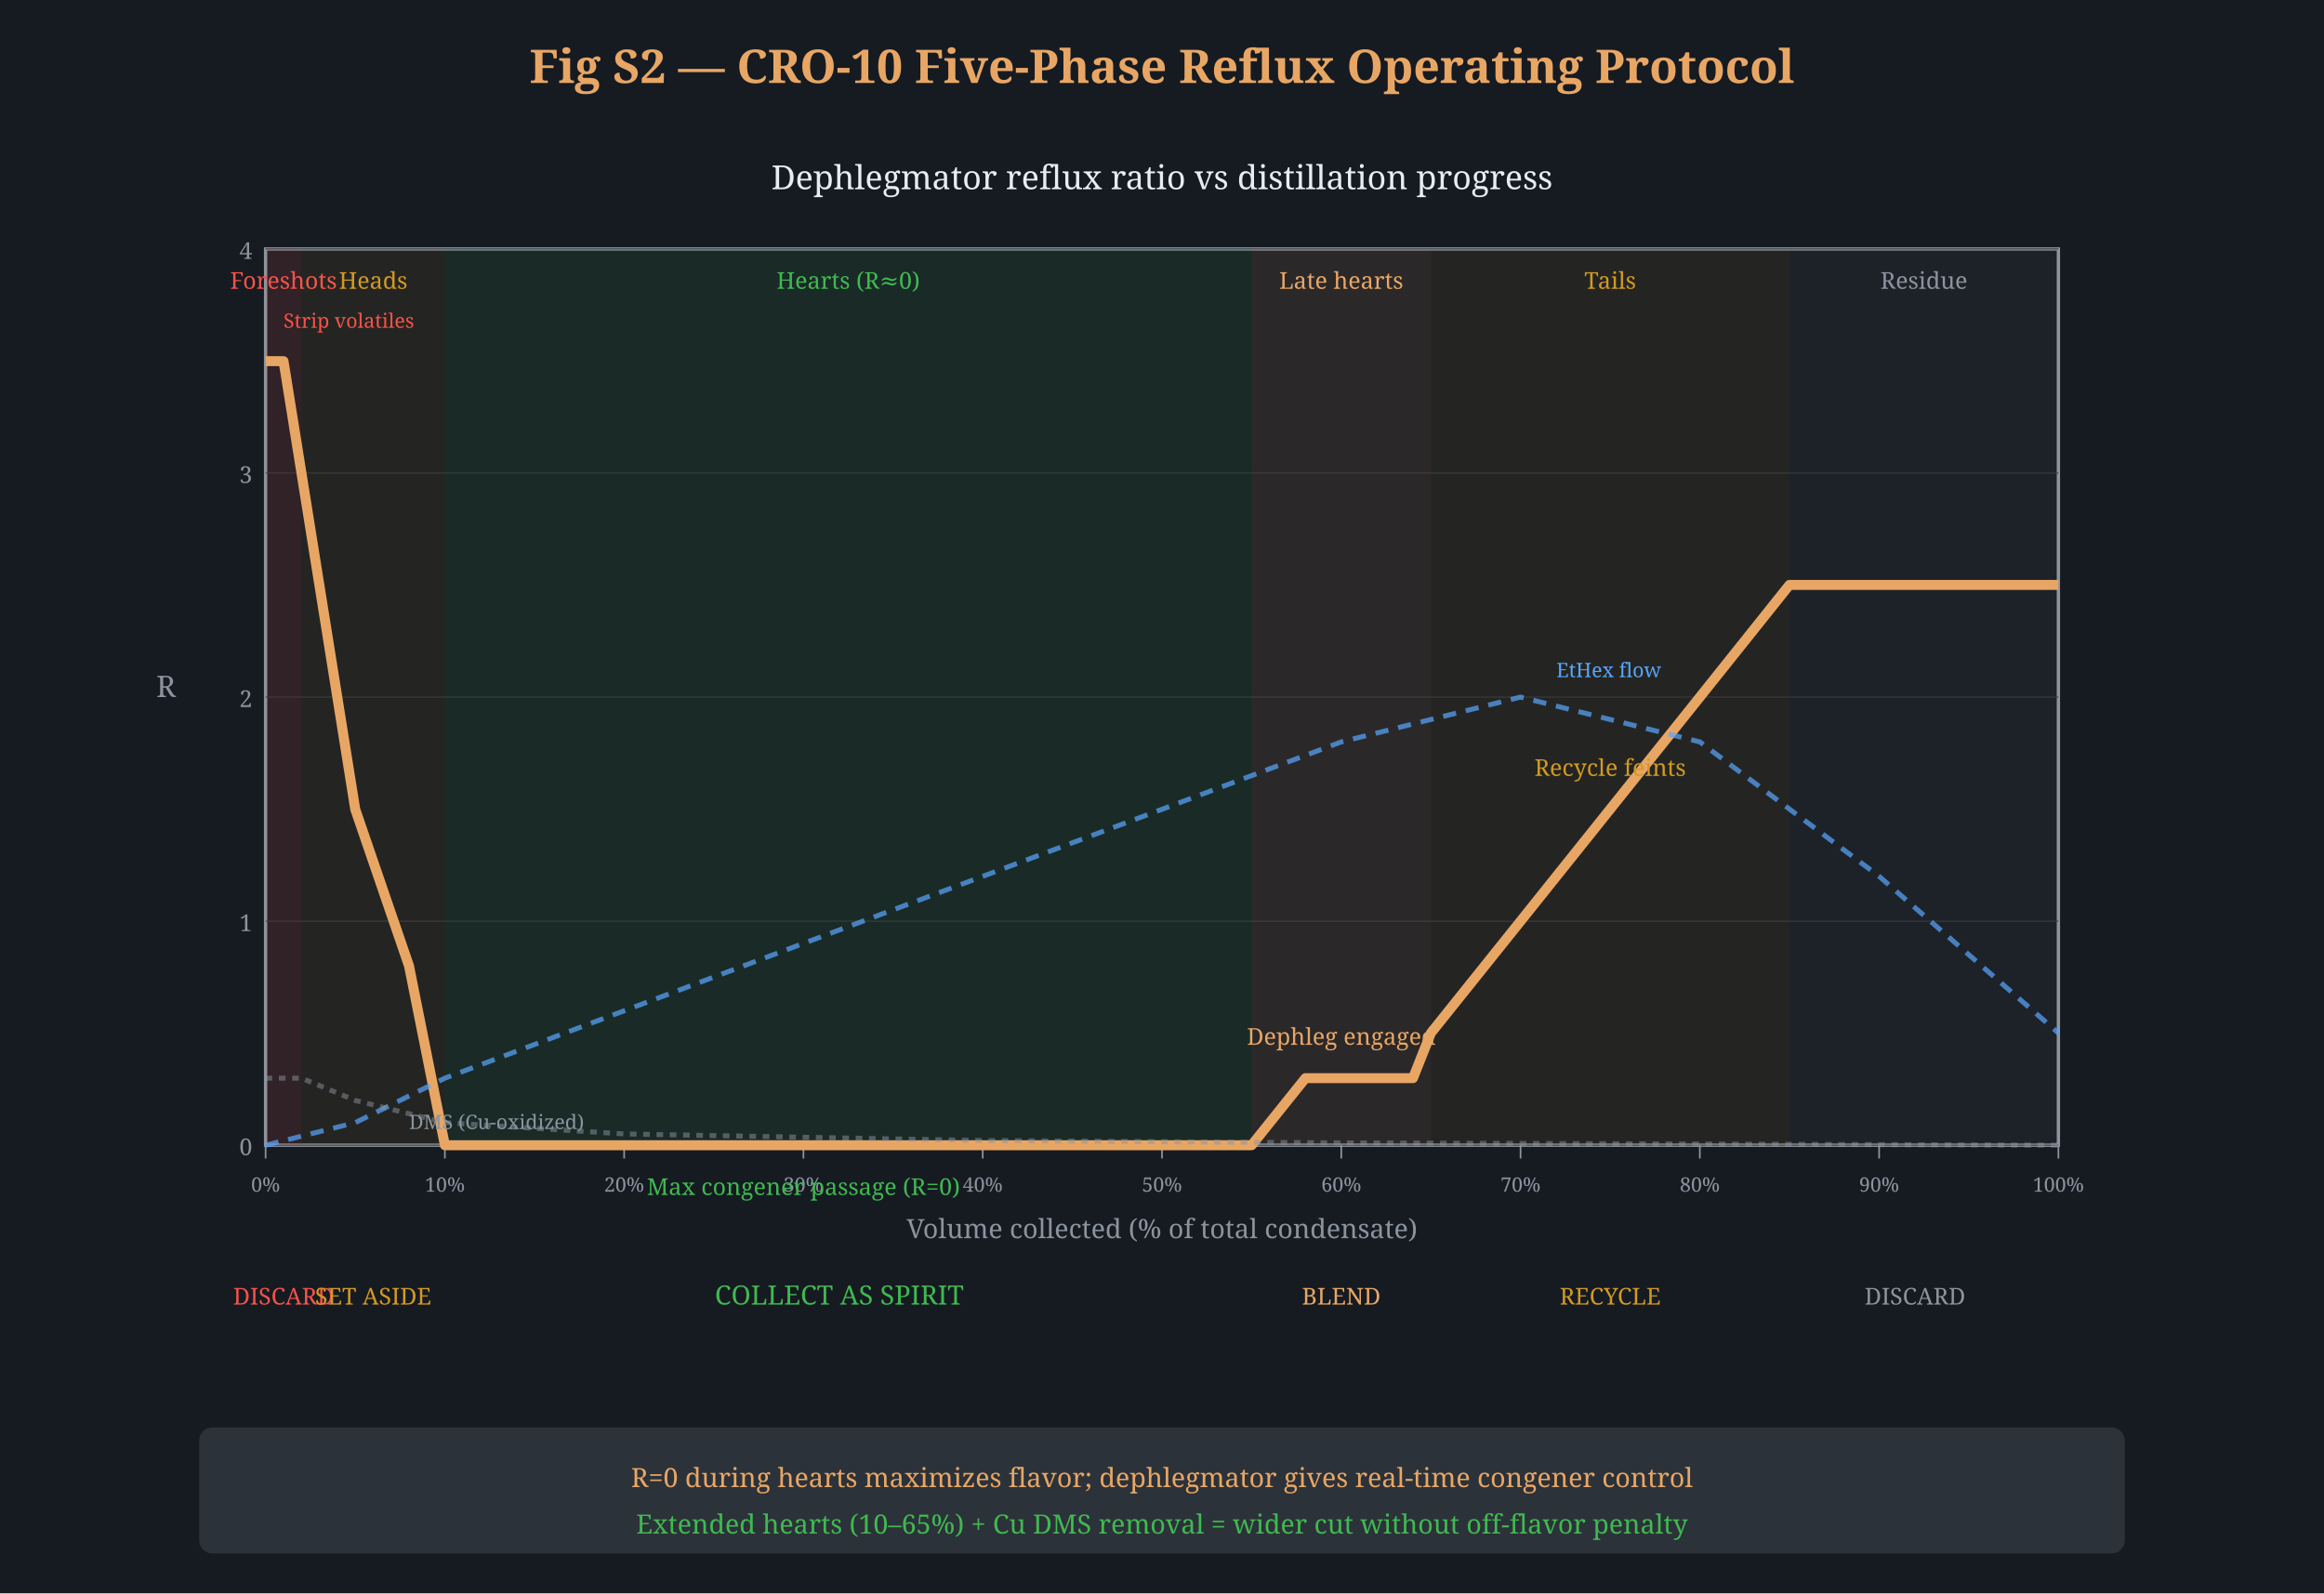
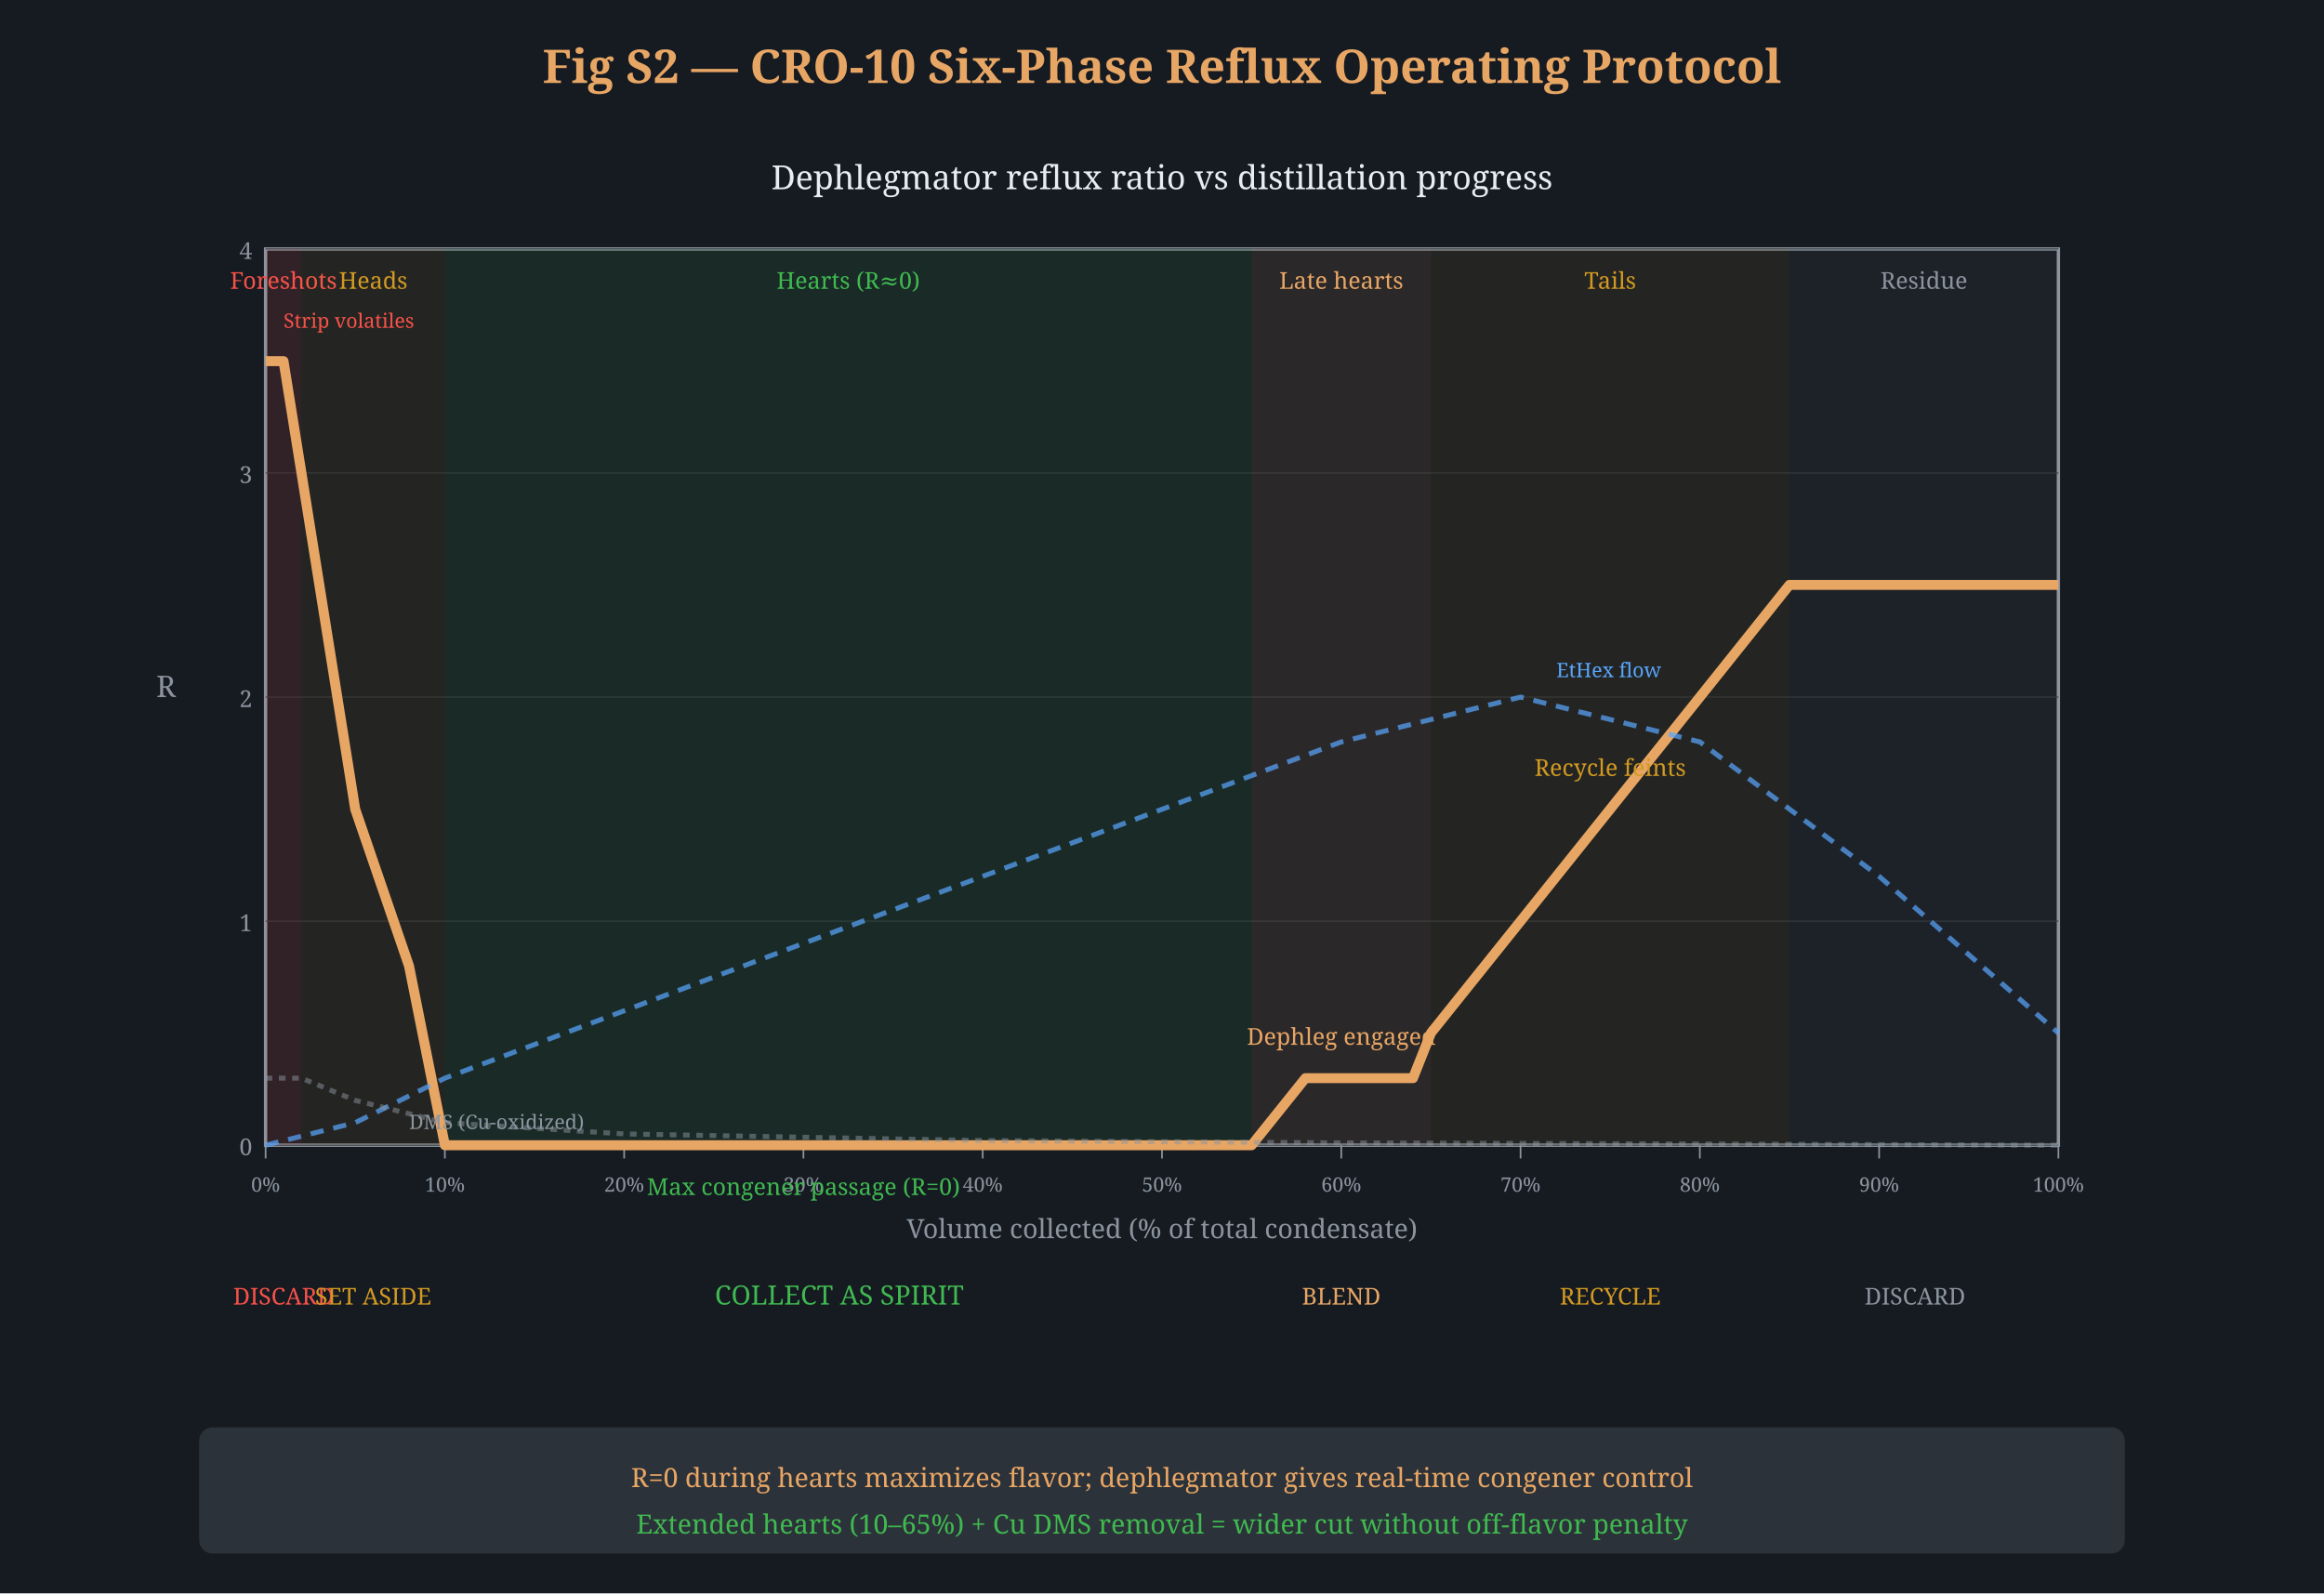
<svg xmlns="http://www.w3.org/2000/svg" viewBox="0 0 700 480" style="background:#161b22;font-family:Georgia,serif">
  <rect width="700" height="480" fill="#161b22" />
-   <text x="350" y="25" fill="#e8a665" font-size="14" text-anchor="middle" font-weight="bold">Fig S2 — CRO-10 Five-Phase Reflux Operating Protocol</text>
+   <text x="350" y="25" fill="#e8a665" font-size="14" text-anchor="middle" font-weight="bold">Fig S2 — CRO-10 Six-Phase Reflux Operating Protocol</text>
  <text x="350" y="57" fill="#e6edf3" font-size="10" text-anchor="middle">Dephlegmator reflux ratio vs distillation progress</text>
  <rect x="80" y="75" width="540" height="270" fill="none" stroke="#8b949e" stroke-width="1" />
  <line x1="80" y1="345" x2="620" y2="345" stroke="#30363d" stroke-width="0.3" />
  <text x="76" y="348" fill="#8b949e" font-size="7" text-anchor="end">0</text>
  <line x1="80" y1="277.5" x2="620" y2="277.5" stroke="#30363d" stroke-width="0.3" />
  <text x="76" y="280.5" fill="#8b949e" font-size="7" text-anchor="end">1</text>
  <line x1="80" y1="210" x2="620" y2="210" stroke="#30363d" stroke-width="0.3" />
  <text x="76" y="213" fill="#8b949e" font-size="7" text-anchor="end">2</text>
  <line x1="80" y1="142.5" x2="620" y2="142.5" stroke="#30363d" stroke-width="0.3" />
  <text x="76" y="145.5" fill="#8b949e" font-size="7" text-anchor="end">3</text>
  <line x1="80" y1="75" x2="620" y2="75" stroke="#30363d" stroke-width="0.3" />
  <text x="76" y="78" fill="#8b949e" font-size="7" text-anchor="end">4</text>
  <text x="50" y="210" fill="#8b949e" font-size="9" text-anchor="middle">R</text>
  <line x1="80" y1="345" x2="80" y2="349" stroke="#8b949e" stroke-width="0.5" />
  <text x="80" y="359" fill="#8b949e" font-size="6" text-anchor="middle">0%</text>
  <line x1="134" y1="345" x2="134" y2="349" stroke="#8b949e" stroke-width="0.5" />
  <text x="134" y="359" fill="#8b949e" font-size="6" text-anchor="middle">10%</text>
  <line x1="188" y1="345" x2="188" y2="349" stroke="#8b949e" stroke-width="0.5" />
  <text x="188" y="359" fill="#8b949e" font-size="6" text-anchor="middle">20%</text>
  <line x1="242" y1="345" x2="242" y2="349" stroke="#8b949e" stroke-width="0.5" />
  <text x="242" y="359" fill="#8b949e" font-size="6" text-anchor="middle">30%</text>
  <line x1="296" y1="345" x2="296" y2="349" stroke="#8b949e" stroke-width="0.5" />
  <text x="296" y="359" fill="#8b949e" font-size="6" text-anchor="middle">40%</text>
  <line x1="350" y1="345" x2="350" y2="349" stroke="#8b949e" stroke-width="0.5" />
  <text x="350" y="359" fill="#8b949e" font-size="6" text-anchor="middle">50%</text>
  <line x1="404" y1="345" x2="404" y2="349" stroke="#8b949e" stroke-width="0.5" />
  <text x="404" y="359" fill="#8b949e" font-size="6" text-anchor="middle">60%</text>
  <line x1="458" y1="345" x2="458" y2="349" stroke="#8b949e" stroke-width="0.5" />
  <text x="458" y="359" fill="#8b949e" font-size="6" text-anchor="middle">70%</text>
  <line x1="512" y1="345" x2="512" y2="349" stroke="#8b949e" stroke-width="0.5" />
  <text x="512" y="359" fill="#8b949e" font-size="6" text-anchor="middle">80%</text>
  <line x1="566" y1="345" x2="566" y2="349" stroke="#8b949e" stroke-width="0.5" />
  <text x="566" y="359" fill="#8b949e" font-size="6" text-anchor="middle">90%</text>
  <line x1="620" y1="345" x2="620" y2="349" stroke="#8b949e" stroke-width="0.5" />
  <text x="620" y="359" fill="#8b949e" font-size="6" text-anchor="middle">100%</text>
  <text x="350" y="373" fill="#8b949e" font-size="8" text-anchor="middle">Volume collected (% of total condensate)</text>
  <rect x="80.0" y="75" width="10.8" height="270" fill="#f85149" opacity="0.12" />
  <text x="85.4" y="87" fill="#f85149" font-size="7" text-anchor="middle">Foreshots</text>
  <rect x="90.8" y="75" width="43.2" height="270" fill="#d29922" opacity="0.08" />
  <text x="112.4" y="87" fill="#d29922" font-size="7" text-anchor="middle">Heads</text>
  <rect x="134.0" y="75" width="243.0" height="270" fill="#3fb950" opacity="0.10" />
  <text x="255.5" y="87" fill="#3fb950" font-size="7" text-anchor="middle">Hearts (R≈0)</text>
  <rect x="377.0" y="75" width="54.0" height="270" fill="#e8a665" opacity="0.10" />
  <text x="404" y="87" fill="#e8a665" font-size="7" text-anchor="middle">Late hearts</text>
  <rect x="431.0" y="75" width="108.0" height="270" fill="#d29922" opacity="0.08" />
  <text x="485" y="87" fill="#d29922" font-size="7" text-anchor="middle">Tails</text>
  <rect x="539.0" y="75" width="81.0" height="270" fill="#8b949e" opacity="0.06" />
  <text x="579.5" y="87" fill="#8b949e" font-size="7" text-anchor="middle">Residue</text>
  <polyline points="80.0,108.8 85.4,108.8 90.8,142.5 107.0,243.8 123.2,291.0 134.0,345.0 350.0,345.0 377.0,345.0 393.2,324.8 425.6,324.8 431.0,311.2 458.0,277.5 512.0,210.0 539.0,176.2 620.0,176.2" fill="none" stroke="#e8a665" stroke-width="3" stroke-linejoin="round" />
  <text x="85.4" y="98.75" fill="#f85149" font-size="6" text-anchor="start">Strip volatiles</text>
  <text x="242" y="360" fill="#3fb950" font-size="7" text-anchor="middle">Max congener passage (R=0)</text>
  <text x="404" y="314.75" fill="#e8a665" font-size="7" text-anchor="middle">Dephleg engaged</text>
  <text x="485" y="233.75" fill="#d29922" font-size="7" text-anchor="middle">Recycle feints</text>
  <polyline points="80.0,345.0 107.0,338.2 134.0,324.8 188.0,304.5 242.0,284.2 296.0,264.0 350.0,243.8 404.0,223.5 458.0,210.0 512.0,223.5 566.0,264.0 620.0,311.2" fill="none" stroke="#58a6ff" stroke-width="1.5" stroke-dasharray="4,3" opacity="0.7" />
  <text x="468.8" y="204" fill="#58a6ff" font-size="6" text-anchor="start">EtHex flow</text>
  <polyline points="80.0,324.8 90.8,324.8 107.0,331.5 134.0,338.2 188.0,341.6 296.0,343.6 404.0,344.3 620.0,345.0" fill="none" stroke="#8b949e" stroke-width="1.5" stroke-dasharray="2,2" opacity="0.5" />
  <text x="123.2" y="340.125" fill="#8b949e" font-size="6" text-anchor="start">DMS (Cu-oxidized)</text>
  <text x="85.4" y="393" fill="#f85149" font-size="7" text-anchor="middle">DISCARD</text>
  <text x="112.4" y="393" fill="#d29922" font-size="7" text-anchor="middle">SET ASIDE</text>
  <text x="252.8" y="393" fill="#3fb950" font-size="8" text-anchor="middle">COLLECT AS SPIRIT</text>
  <text x="404" y="393" fill="#e8a665" font-size="7" text-anchor="middle">BLEND</text>
  <text x="485" y="393" fill="#d29922" font-size="7" text-anchor="middle">RECYCLE</text>
  <text x="576.8" y="393" fill="#8b949e" font-size="7" text-anchor="middle">DISCARD</text>
  <rect x="60" y="430" width="580" height="38" rx="4" fill="#30363d" opacity="0.85" />
  <text x="350" y="448" fill="#e8a665" font-size="8" text-anchor="middle">R=0 during hearts maximizes flavor; dephlegmator gives real-time congener control</text>
  <text x="350" y="462" fill="#3fb950" font-size="8" text-anchor="middle">Extended hearts (10–65%) + Cu DMS removal = wider cut without off-flavor penalty</text>
</svg>
